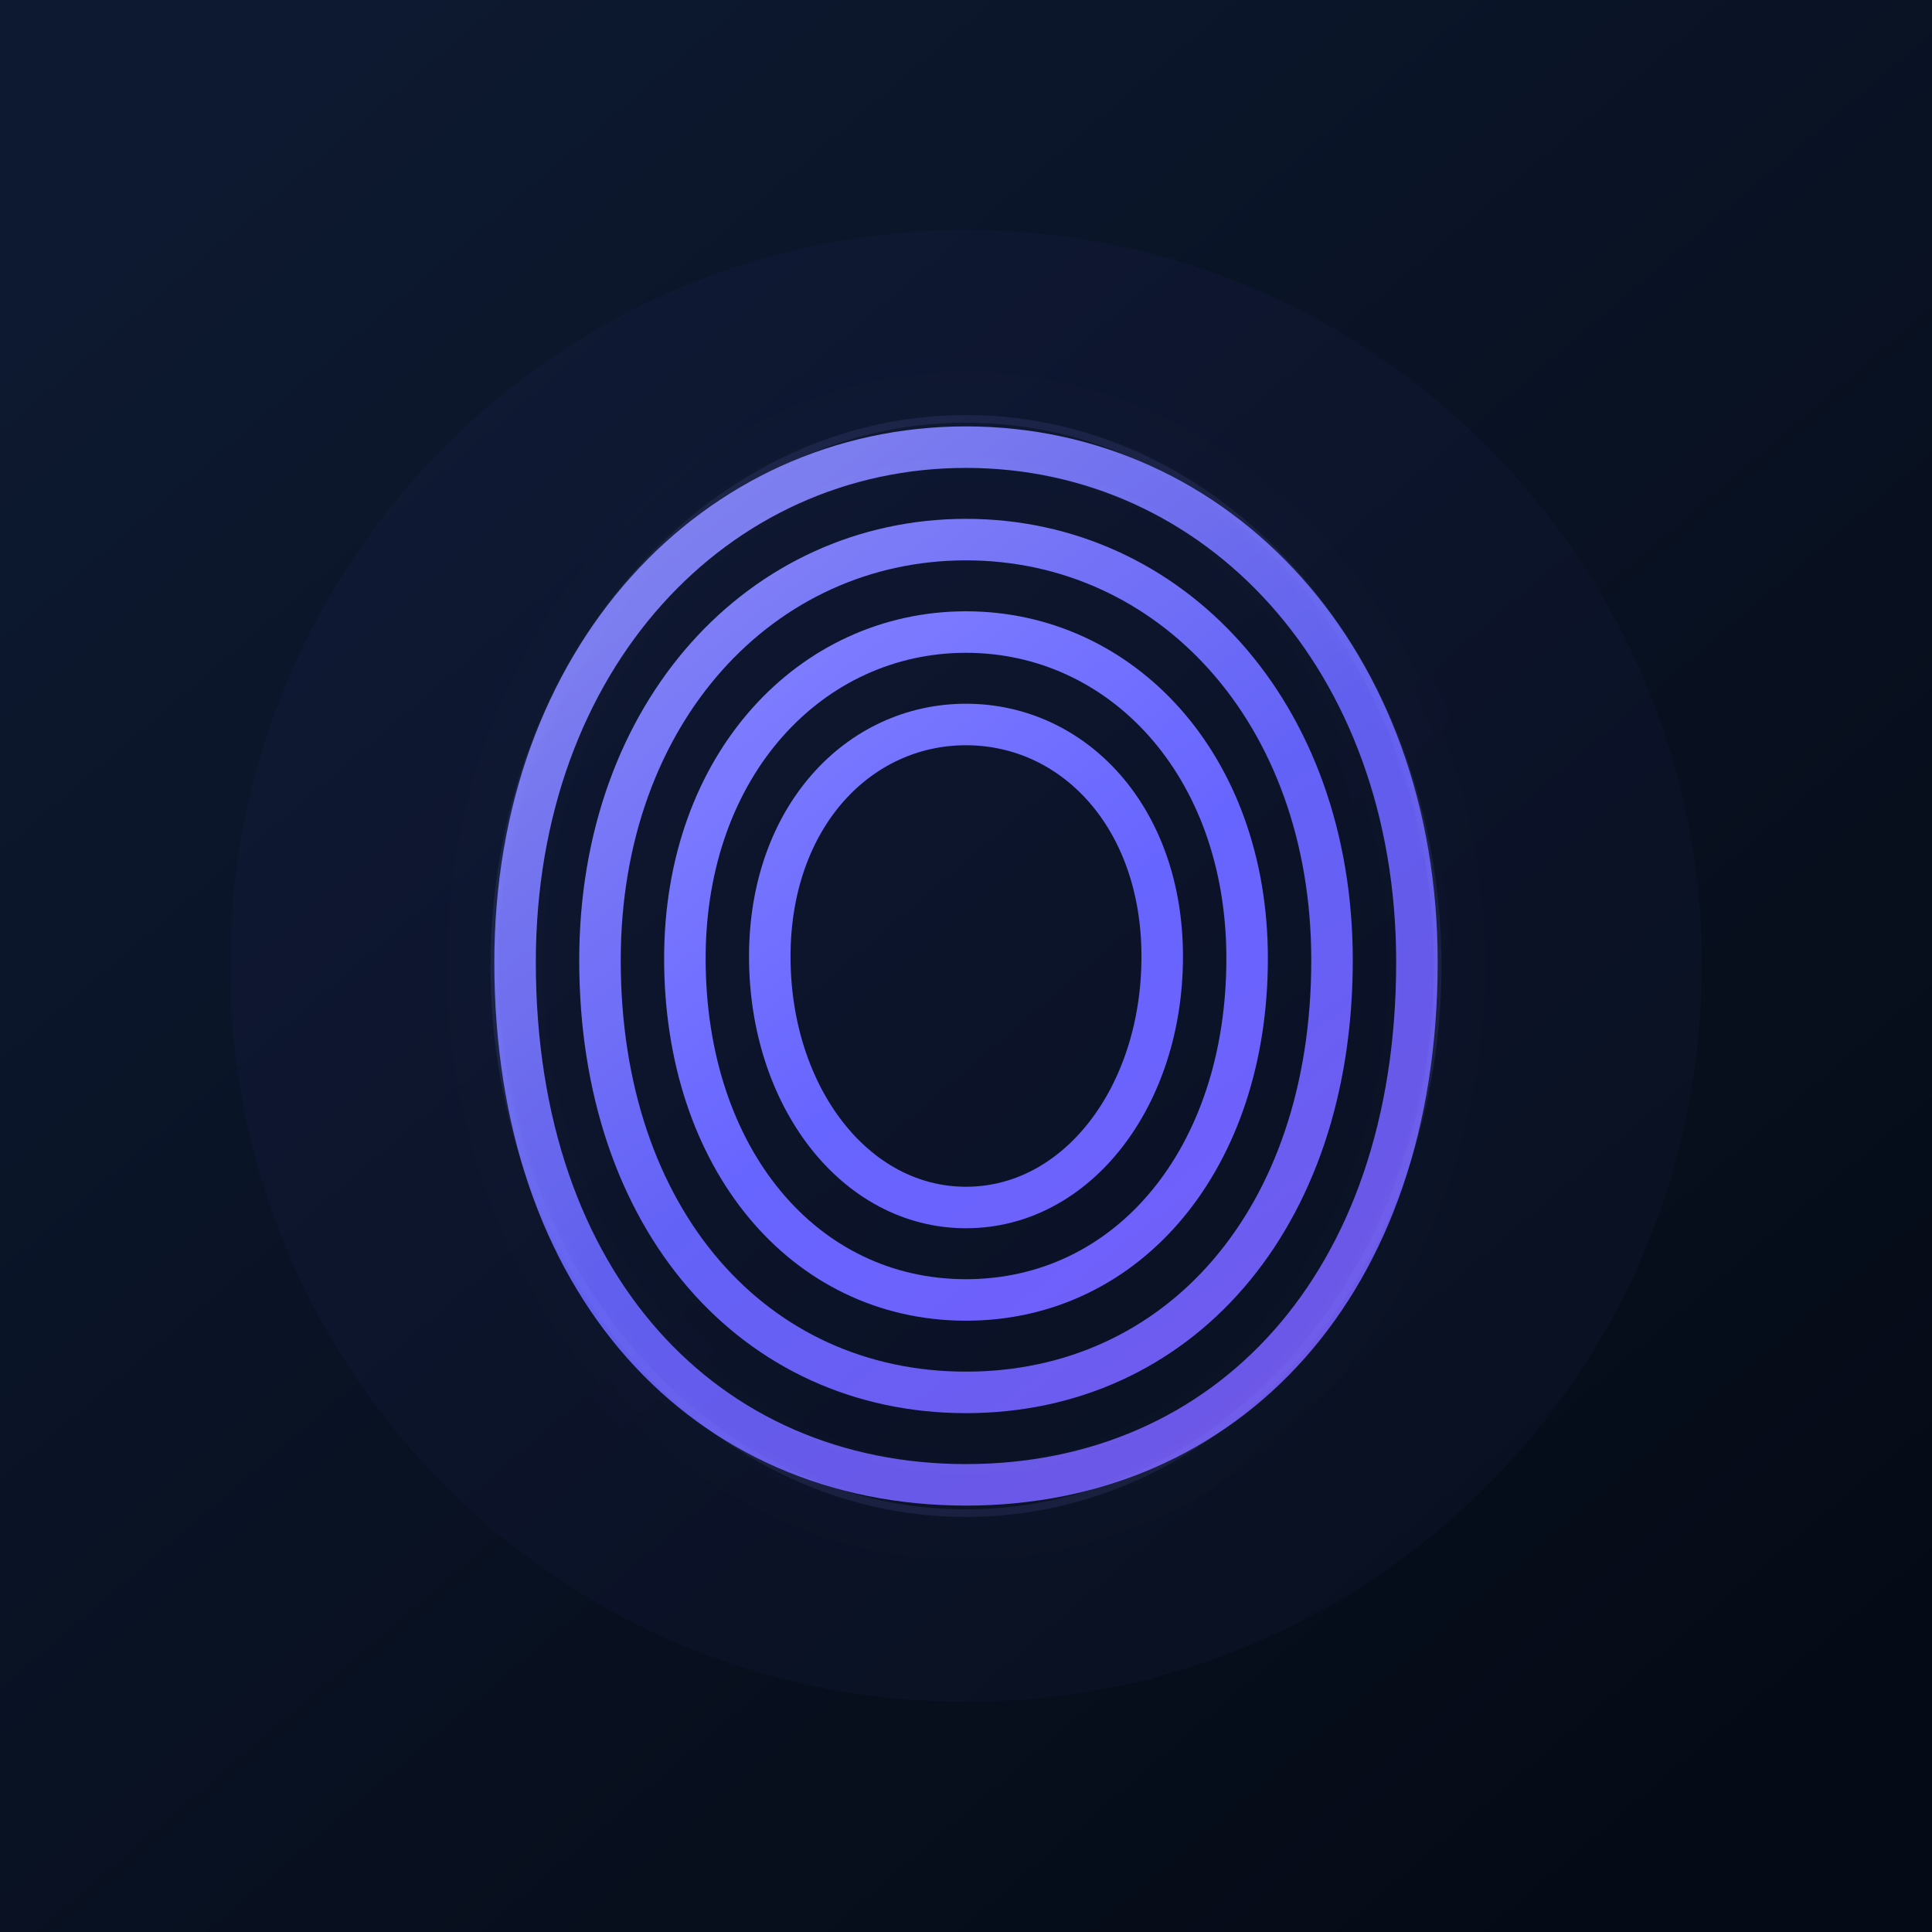
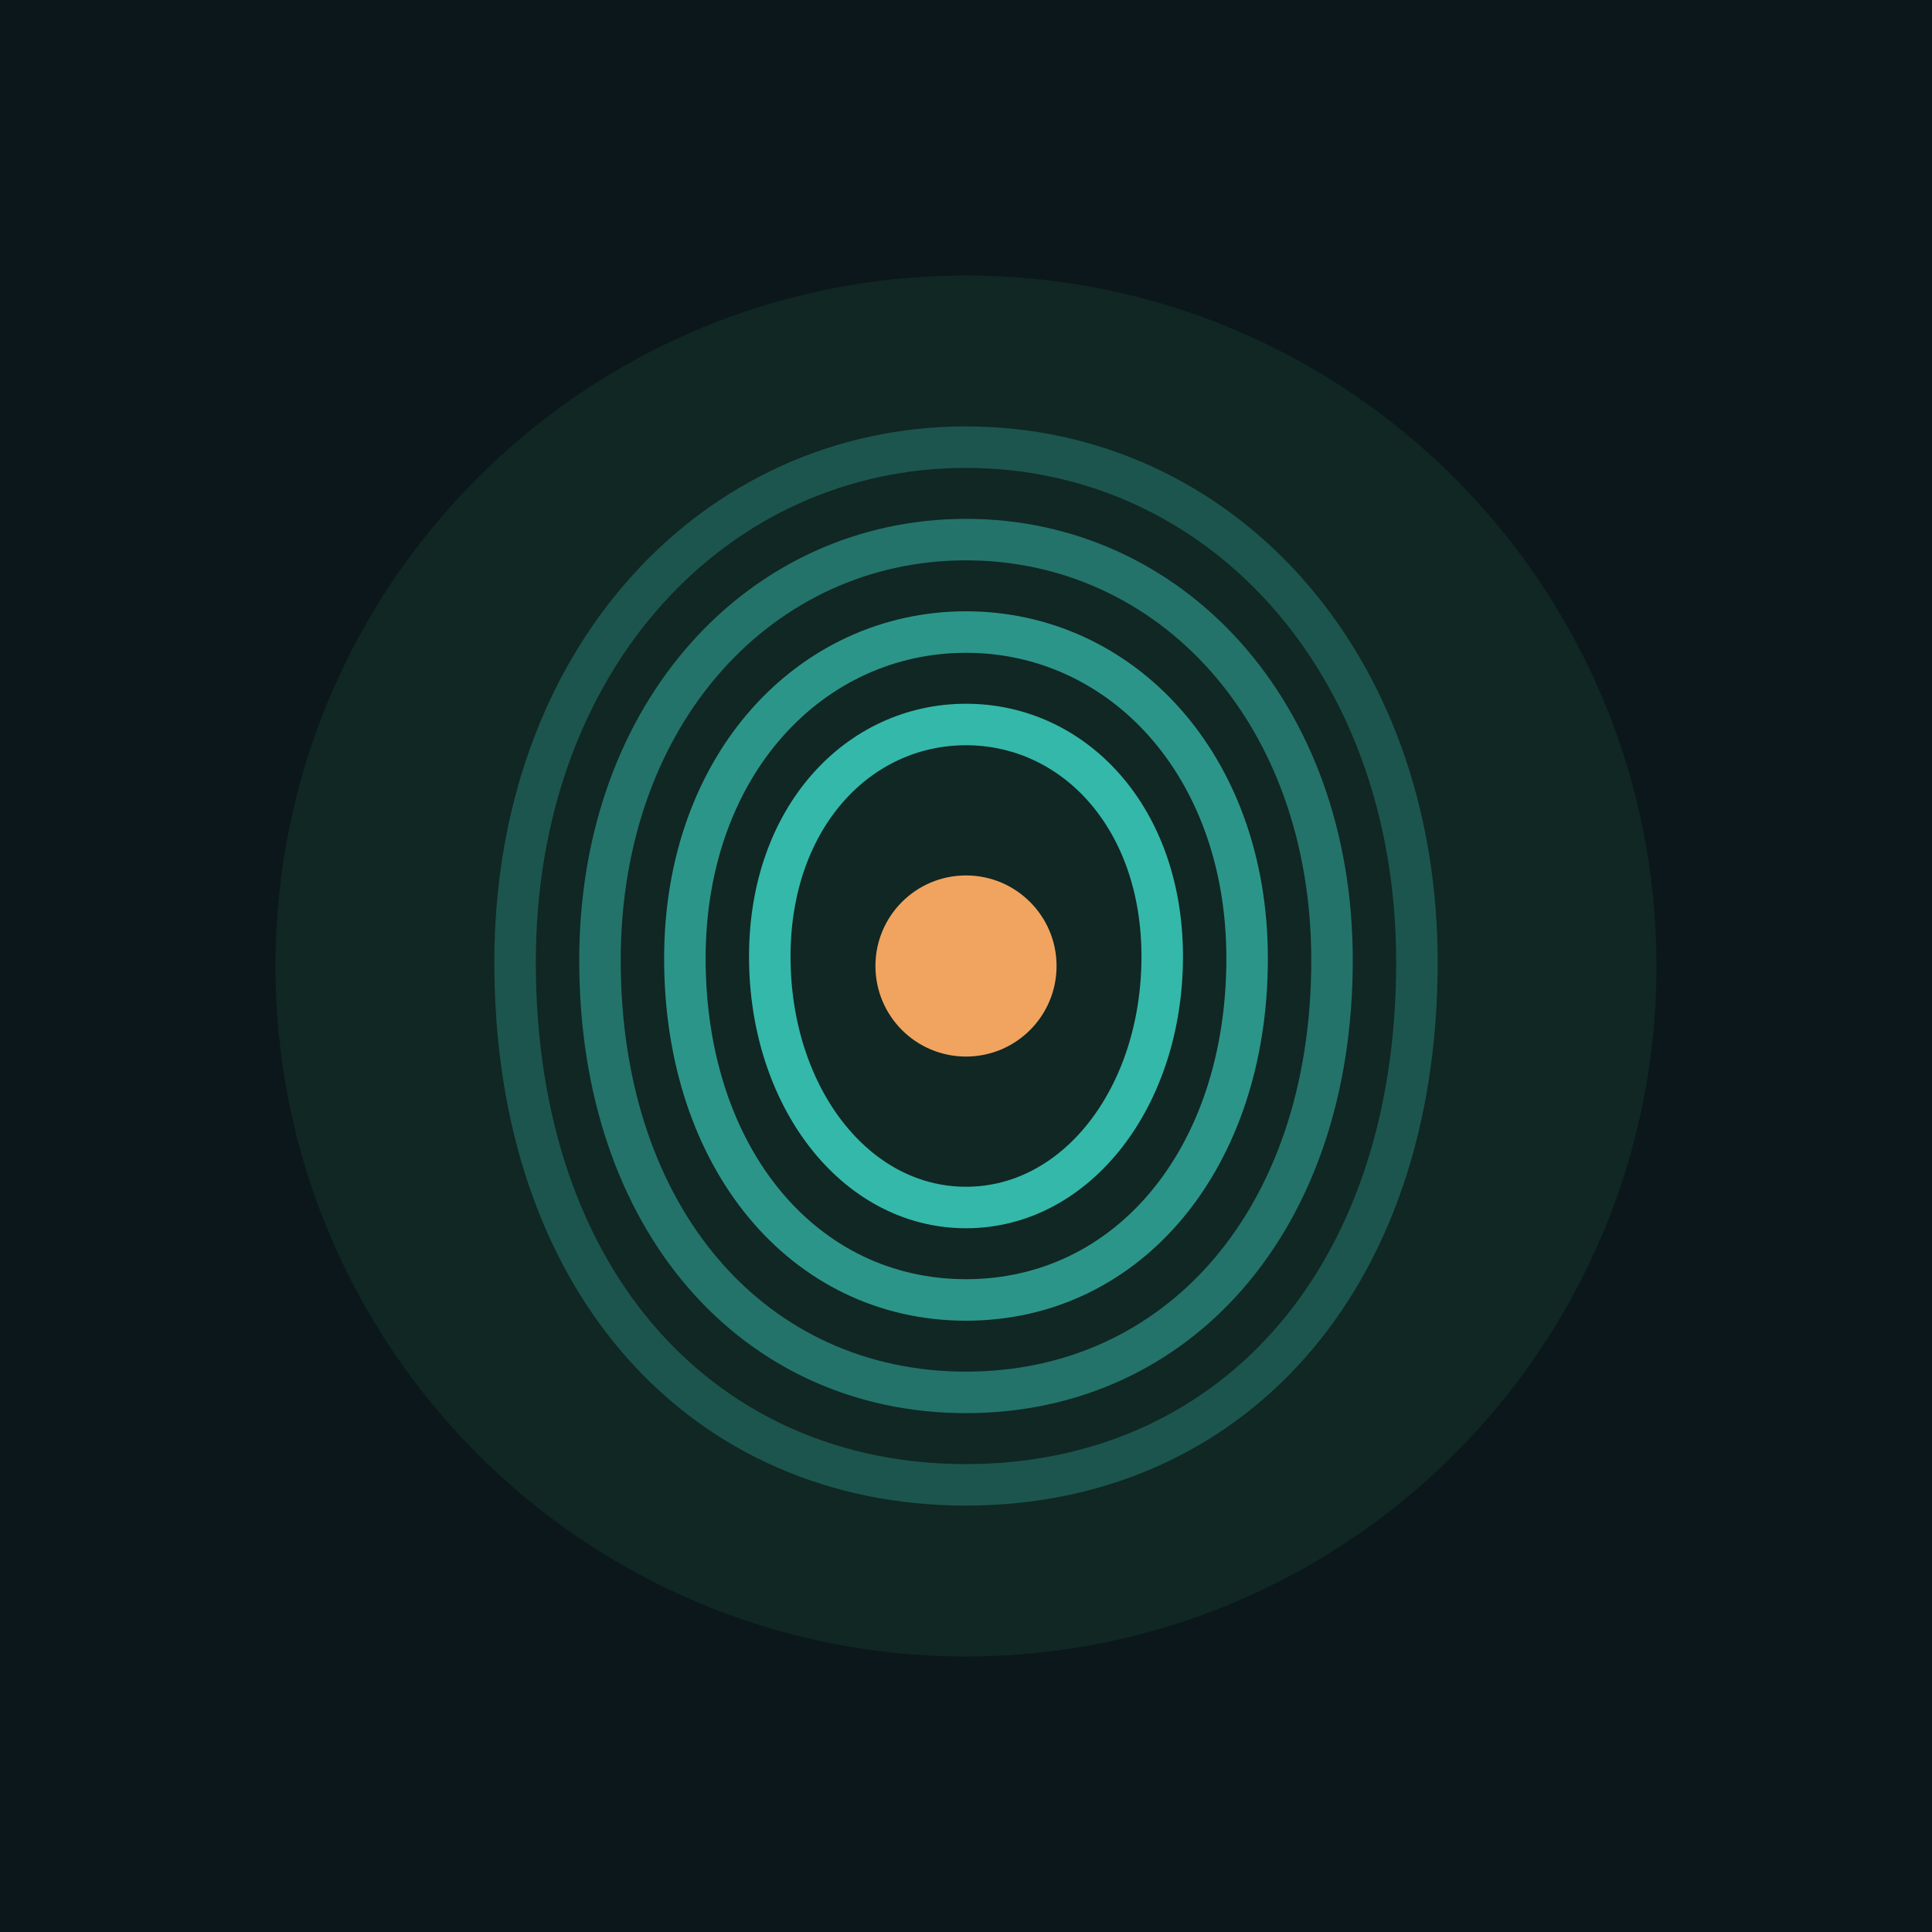
<svg xmlns="http://www.w3.org/2000/svg" width="1024" height="1024" viewBox="0 0 1024 1024">
-   <defs>
-     <linearGradient id="background" x1="128" y1="64" x2="896" y2="960" gradientUnits="userSpaceOnUse">
-       <stop offset="0" stop-color="#0D1930" />
-       <stop offset="1" stop-color="#050B16" />
-     </linearGradient>
-     <linearGradient id="signal" x1="326" y1="270" x2="704" y2="764" gradientUnits="userSpaceOnUse">
-       <stop offset="0" stop-color="#8B8BFF" />
-       <stop offset="0.52" stop-color="#6765FF" />
-       <stop offset="1" stop-color="#775CF6" />
-     </linearGradient>
-     <filter id="glow" x="-30%" y="-30%" width="160%" height="160%">
-       <feGaussianBlur stdDeviation="18" result="blur" />
-       <feMerge>
-         <feMergeNode in="blur" />
-         <feMergeNode in="SourceGraphic" />
-       </feMerge>
-     </filter>
-   </defs>
-   <rect width="1024" height="1024" fill="url(#background)" />
-   <circle cx="512" cy="512" r="390" fill="#6765FF" opacity="0.035" />
-   <g fill="none" stroke="url(#signal)" stroke-linecap="round" stroke-linejoin="round">
-     <path d="M512 237C645 237 751 349 751 510C751 681 650 787 512 787C374 787 273 681 273 510C273 349 379 237 512 237Z" stroke-width="22" opacity="0.92" />
-     <path d="M512 286C620 286 706 377 706 509C706 647 624 738 512 738C400 738 318 647 318 509C318 377 404 286 512 286Z" stroke-width="22" opacity="0.96" />
-     <path d="M512 335C594 335 661 405 661 508C661 614 598 689 512 689C426 689 363 614 363 508C363 405 430 335 512 335Z" stroke-width="22" />
+   <rect width="1024" height="1024" fill="#0B171B" />
+   <circle cx="512" cy="512" r="366" fill="#102723" />
+   <g fill="none" stroke="#34B8AA" stroke-linecap="round" stroke-linejoin="round">
+     <path d="M512 237C645 237 751 349 751 510C751 681 650 787 512 787C374 787 273 681 273 510C273 349 379 237 512 237Z" stroke-width="22" opacity="0.32" />
+     <path d="M512 286C620 286 706 377 706 509C706 647 624 738 512 738C400 738 318 647 318 509C318 377 404 286 512 286Z" stroke-width="22" opacity="0.52" />
+     <path d="M512 335C594 335 661 405 661 508C661 614 598 689 512 689C426 689 363 614 363 508C363 405 430 335 512 335Z" stroke-width="22" opacity="0.76" />
    <path d="M512 384C569 384 616 433 616 507C616 581 571 640 512 640C453 640 408 581 408 507C408 433 455 384 512 384Z" stroke-width="22" />
  </g>
-   <ellipse cx="512" cy="512" rx="250" ry="290" fill="none" stroke="#8B8BFF" stroke-width="4" opacity="0.12" filter="url(#glow)" />
+   <circle cx="512" cy="512" r="48" fill="#F1A45F" />
</svg>
